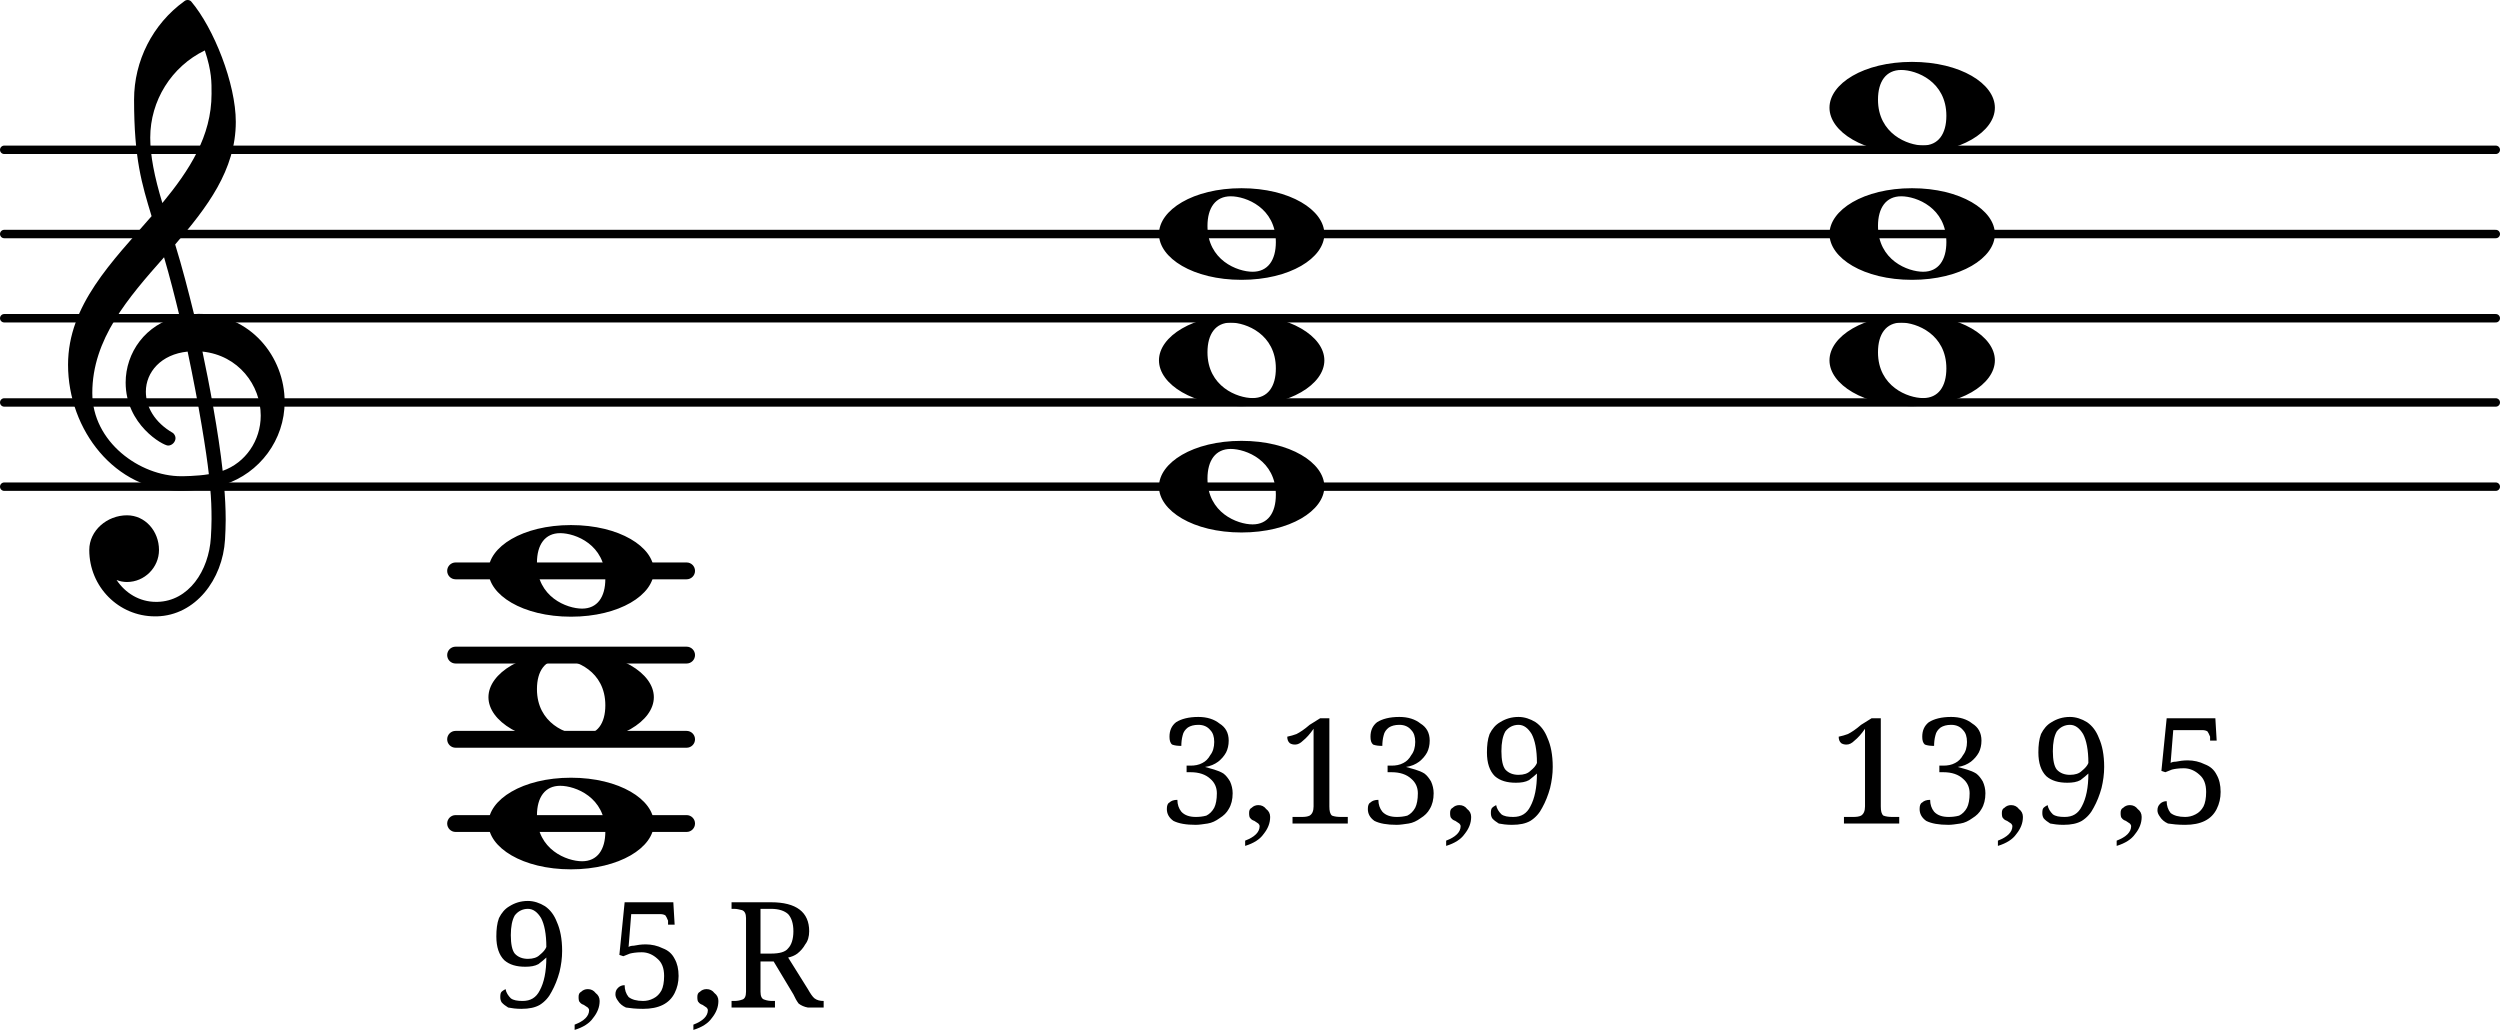
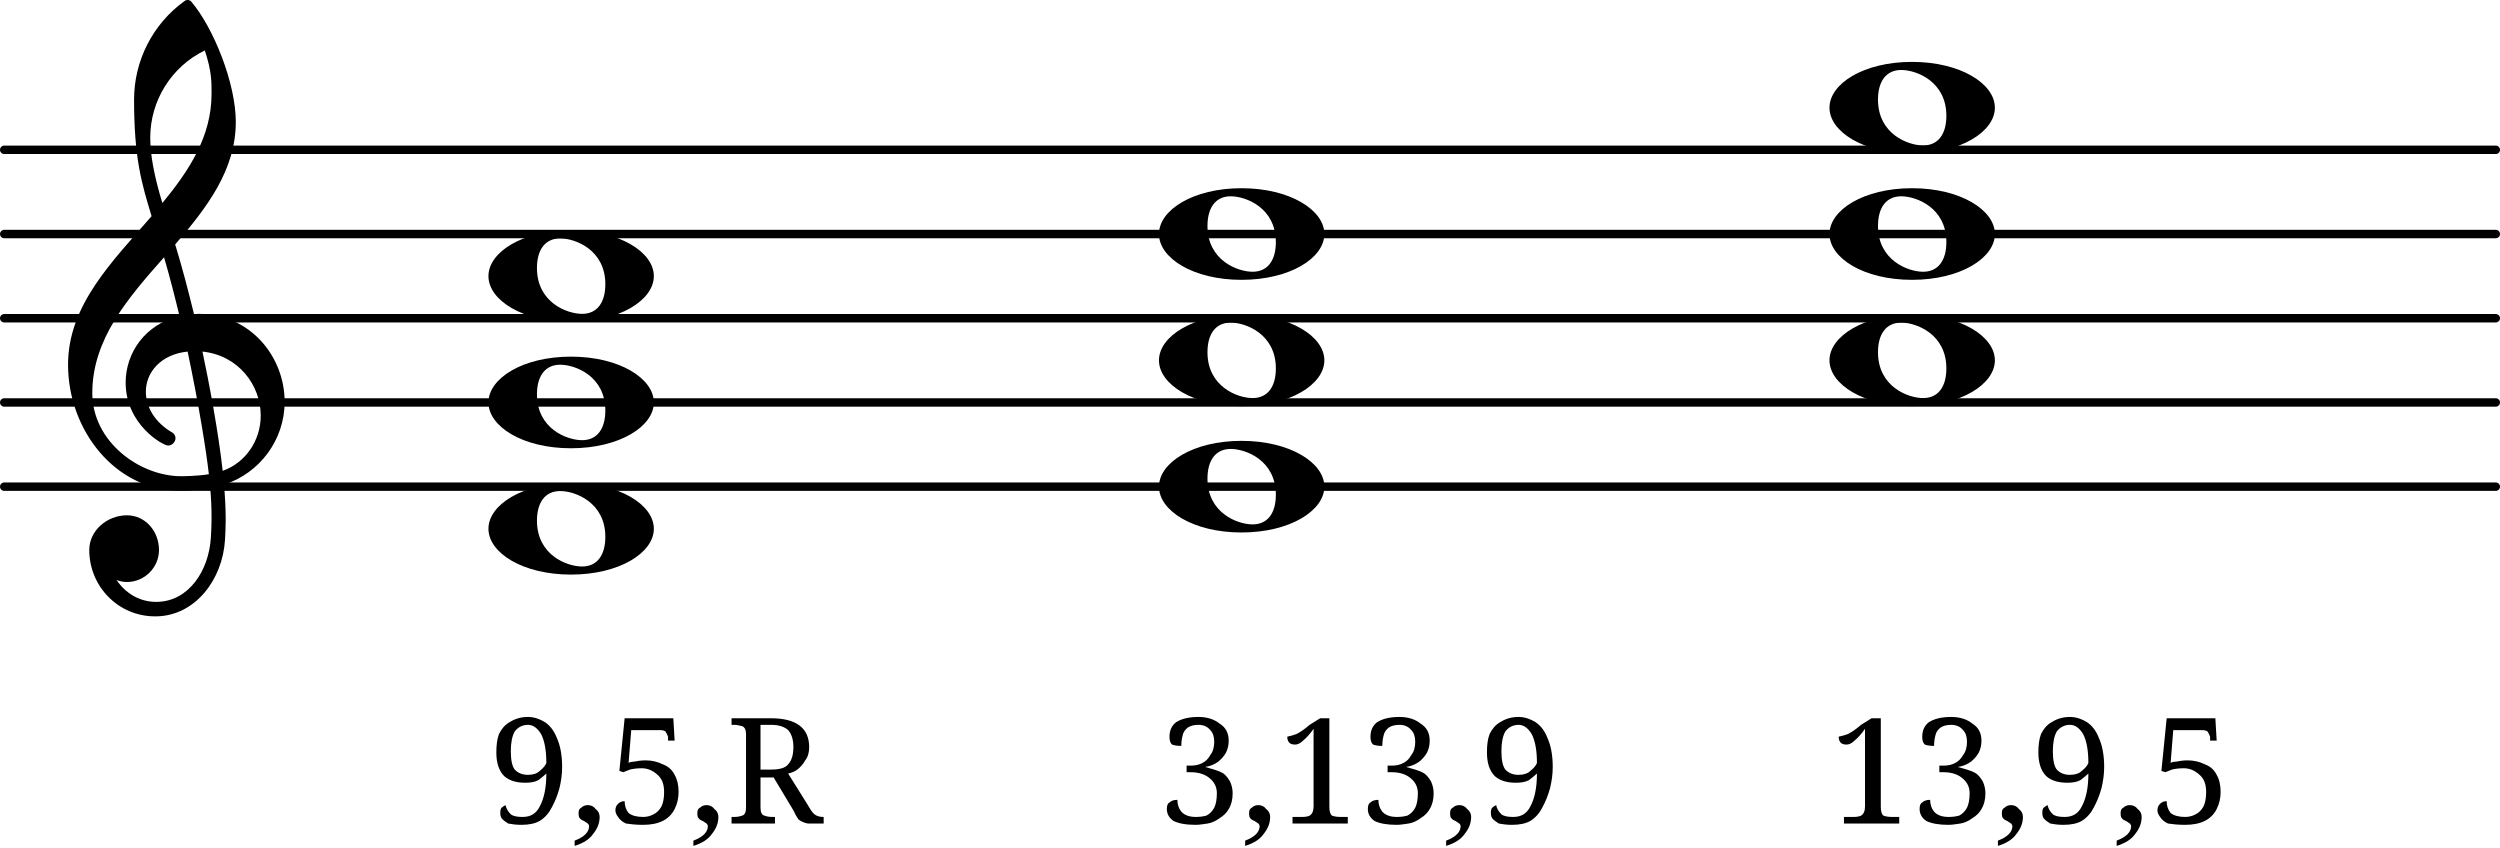
- <svg xmlns="http://www.w3.org/2000/svg" version="1.2" width="52.167mm" height="21.535mm" viewBox="0 0 29.686 12.253" id="svg22">
-   <defs id="defs22" />
+ <svg xmlns="http://www.w3.org/2000/svg" version="1.2" width="52.167mm" height="17.695mm" viewBox="0 0 29.686 10.068" id="svg18">
+   <defs id="defs18" />
  <style type="text/css" id="style1">
tspan { white-space: pre; }
</style>
-   <g transform="translate(0,5.778052)" id="g1">
+   <g transform="translate(0,5.778138)" id="g1">
    <line stroke-linejoin="round" stroke-linecap="round" stroke-width="0.1" stroke="currentColor" x1="0.05" y1="0" x2="29.636" y2="0" id="line1" />
  </g>
-   <g transform="translate(0,4.778052)" id="g2">
+   <g transform="translate(0,4.778138)" id="g2">
    <line stroke-linejoin="round" stroke-linecap="round" stroke-width="0.1" stroke="currentColor" x1="0.05" y1="0" x2="29.636" y2="0" id="line2" />
  </g>
-   <g transform="translate(0,3.778052)" id="g3">
+   <g transform="translate(0,3.778138)" id="g3">
    <line stroke-linejoin="round" stroke-linecap="round" stroke-width="0.1" stroke="currentColor" x1="0.05" y1="0" x2="29.636" y2="0" id="line3" />
  </g>
-   <g transform="translate(0,2.778052)" id="g4">
+   <g transform="translate(0,2.778138)" id="g4">
    <line stroke-linejoin="round" stroke-linecap="round" stroke-width="0.1" stroke="currentColor" x1="0.05" y1="0" x2="29.636" y2="0" id="line4" />
  </g>
-   <g transform="translate(0,1.778052)" id="g5">
+   <g transform="translate(0,1.778138)" id="g5">
    <line stroke-linejoin="round" stroke-linecap="round" stroke-width="0.1" stroke="currentColor" x1="0.05" y1="0" x2="29.636" y2="0" id="line5" />
  </g>
-   <g transform="translate(0,6.778052)" id="g6">
-     <rect x="5.31" y="-0.1" width="2.943" height="0.2" ry="0.1" fill="currentColor" id="rect5" />
+   <g transform="translate(5.8,6.278138)" id="g6">
+     <path transform="scale(0.004,-0.004)" d="m 213,112 c -45,0 -69,-34 -69,-88 0,-102 89,-136 134,-136 45,0 69,34 69,88 0,102 -89,136 -134,136 z m 32,24 C 389,136 491,71 491,0 491,-71 389,-136 245,-136 101,-136 0,-71 0,0 0,71 101,136 245,136 Z" fill="currentColor" id="path5" />
  </g>
-   <g transform="translate(0,7.778052)" id="g7">
-     <rect x="5.31" y="-0.1" width="2.943" height="0.2" ry="0.1" fill="currentColor" id="rect6" />
+   <g transform="translate(5.8,4.778138)" id="g7">
+     <path transform="scale(0.004,-0.004)" d="m 213,112 c -45,0 -69,-34 -69,-88 0,-102 89,-136 134,-136 45,0 69,34 69,88 0,102 -89,136 -134,136 z m 32,24 C 389,136 491,71 491,0 491,-71 389,-136 245,-136 101,-136 0,-71 0,0 0,71 101,136 245,136 Z" fill="currentColor" id="path6" />
  </g>
-   <g transform="translate(0,8.778052)" id="g8">
-     <rect x="5.31" y="-0.1" width="2.943" height="0.2" ry="0.1" fill="currentColor" id="rect7" />
+   <g transform="translate(5.8,3.278138)" id="g8">
+     <path transform="scale(0.004,-0.004)" d="m 213,112 c -45,0 -69,-34 -69,-88 0,-102 89,-136 134,-136 45,0 69,34 69,88 0,102 -89,136 -134,136 z m 32,24 C 389,136 491,71 491,0 491,-71 389,-136 245,-136 101,-136 0,-71 0,0 0,71 101,136 245,136 Z" fill="currentColor" id="path7" />
  </g>
-   <g transform="translate(0,9.778052)" id="g9">
-     <rect x="5.31" y="-0.1" width="2.943" height="0.2" ry="0.1" fill="currentColor" id="rect8" />
+   <g transform="translate(5.8,9.778138)" id="g9">
+     <text font-family="serif" font-size="1.746px" text-anchor="start" fill="currentColor" id="text8">
+       <tspan id="tspan8">9,5,R</tspan>
+     </text>
  </g>
-   <g transform="translate(5.8,9.778052)" id="g10">
-     <path transform="scale(0.004,-0.004)" d="m 213,112 c -45,0 -69,-34 -69,-88 0,-102 89,-136 134,-136 45,0 69,34 69,88 0,102 -89,136 -134,136 z m 32,24 C 389,136 491,71 491,0 491,-71 389,-136 245,-136 101,-136 0,-71 0,0 0,71 101,136 245,136 Z" fill="currentColor" id="path9" />
+   <g transform="translate(0.8,4.778138)" id="g10">
+     <path transform="scale(0.004,-0.004)" d="m 266,-635 h -6 c -108,0 -195,88 -195,197 0,58 53,103 112,103 54,0 95,-47 95,-103 0,-52 -43,-95 -95,-95 -11,0 -21,2 -31,6 26,-39 68,-65 117,-65 h 4 z m 195,432 c 68,24 113,90 113,164 0,90 -66,179 -173,190 19,-89 48,-242 60,-354 z M 74,28 c 0,-145 141,-247 264,-247 1,0 47,0 82,6 -7,64 -29,203 -63,364 -79,-8 -124,-61 -124,-119 0,-44 25,-91 81,-123 5,-5 7,-10 7,-15 0,-11 -10,-22 -22,-22 -15,0 -126,62 -126,187 0,88 58,174 160,197 -14,58 -29,117 -46,175 C 180,310 74,188 74,28 Z m 176,525 c -29,96 -52,170 -52,346 0,115 55,224 149,292 6,5 14,5 20,0 68,-80 133,-245 133,-358 0,-143 -86,-255 -180,-364 21,-68 39,-138 56,-207 2,0 7,1 13,1 155,0 256,-128 256,-261 0,-113 -74,-212 -180,-246 3,-35 5,-70 5,-105 0,-19 -1,-39 -2,-58 -7,-119 -88,-225 -202,-228 l 1,43 c 93,2 153,92 159,191 1,18 2,37 2,55 0,31 -1,61 -4,92 -5,-1 -44,-8 -89,-8 C 142,-262 2,-82 2,112 2,289 133,418 250,553 Z m 178,363 c 0,34 1,66 -20,129 -99,-48 -162,-149 -162,-259 0,-52 12,-115 36,-194 80,97 146,198 146,324 z" fill="currentColor" id="path9" />
  </g>
-   <g transform="translate(5.8,8.278052)" id="g11">
+   <g transform="translate(13.762,5.778138)" id="g11">
    <path transform="scale(0.004,-0.004)" d="m 213,112 c -45,0 -69,-34 -69,-88 0,-102 89,-136 134,-136 45,0 69,34 69,88 0,102 -89,136 -134,136 z m 32,24 C 389,136 491,71 491,0 491,-71 389,-136 245,-136 101,-136 0,-71 0,0 0,71 101,136 245,136 Z" fill="currentColor" id="path10" />
  </g>
-   <g transform="translate(5.8,6.778052)" id="g12">
+   <g transform="translate(13.762,4.278138)" id="g12">
    <path transform="scale(0.004,-0.004)" d="m 213,112 c -45,0 -69,-34 -69,-88 0,-102 89,-136 134,-136 45,0 69,34 69,88 0,102 -89,136 -134,136 z m 32,24 C 389,136 491,71 491,0 491,-71 389,-136 245,-136 101,-136 0,-71 0,0 0,71 101,136 245,136 Z" fill="currentColor" id="path11" />
  </g>
-   <g transform="translate(5.8,11.96305)" id="g13">
-     <text font-family="serif" font-size="1.746px" text-anchor="start" fill="currentColor" id="text12">
-       <tspan id="tspan12">9,5,R</tspan>
+   <g transform="translate(13.762,2.778138)" id="g13">
+     <path transform="scale(0.004,-0.004)" d="m 213,112 c -45,0 -69,-34 -69,-88 0,-102 89,-136 134,-136 45,0 69,34 69,88 0,102 -89,136 -134,136 z m 32,24 C 389,136 491,71 491,0 491,-71 389,-136 245,-136 101,-136 0,-71 0,0 0,71 101,136 245,136 Z" fill="currentColor" id="path12" />
+   </g>
+   <g transform="translate(13.762,9.778138)" id="g14">
+     <text font-family="serif" font-size="1.746px" text-anchor="start" fill="currentColor" id="text13">
+       <tspan id="tspan13">3,13,9</tspan>
    </text>
  </g>
-   <g transform="translate(0.8,4.778052)" id="g14">
-     <path transform="scale(0.004,-0.004)" d="m 266,-635 h -6 c -108,0 -195,88 -195,197 0,58 53,103 112,103 54,0 95,-47 95,-103 0,-52 -43,-95 -95,-95 -11,0 -21,2 -31,6 26,-39 68,-65 117,-65 h 4 z m 195,432 c 68,24 113,90 113,164 0,90 -66,179 -173,190 19,-89 48,-242 60,-354 z M 74,28 c 0,-145 141,-247 264,-247 1,0 47,0 82,6 -7,64 -29,203 -63,364 -79,-8 -124,-61 -124,-119 0,-44 25,-91 81,-123 5,-5 7,-10 7,-15 0,-11 -10,-22 -22,-22 -15,0 -126,62 -126,187 0,88 58,174 160,197 -14,58 -29,117 -46,175 C 180,310 74,188 74,28 Z m 176,525 c -29,96 -52,170 -52,346 0,115 55,224 149,292 6,5 14,5 20,0 68,-80 133,-245 133,-358 0,-143 -86,-255 -180,-364 21,-68 39,-138 56,-207 2,0 7,1 13,1 155,0 256,-128 256,-261 0,-113 -74,-212 -180,-246 3,-35 5,-70 5,-105 0,-19 -1,-39 -2,-58 -7,-119 -88,-225 -202,-228 l 1,43 c 93,2 153,92 159,191 1,18 2,37 2,55 0,31 -1,61 -4,92 -5,-1 -44,-8 -89,-8 C 142,-262 2,-82 2,112 2,289 133,418 250,553 Z m 178,363 c 0,34 1,66 -20,129 -99,-48 -162,-149 -162,-259 0,-52 12,-115 36,-194 80,97 146,198 146,324 z" fill="currentColor" id="path13" />
-   </g>
-   <g transform="translate(13.762,5.778052)" id="g15">
+   <g transform="translate(21.724,4.278138)" id="g15">
    <path transform="scale(0.004,-0.004)" d="m 213,112 c -45,0 -69,-34 -69,-88 0,-102 89,-136 134,-136 45,0 69,34 69,88 0,102 -89,136 -134,136 z m 32,24 C 389,136 491,71 491,0 491,-71 389,-136 245,-136 101,-136 0,-71 0,0 0,71 101,136 245,136 Z" fill="currentColor" id="path14" />
  </g>
-   <g transform="translate(13.762,4.278052)" id="g16">
+   <g transform="translate(21.724,2.778138)" id="g16">
    <path transform="scale(0.004,-0.004)" d="m 213,112 c -45,0 -69,-34 -69,-88 0,-102 89,-136 134,-136 45,0 69,34 69,88 0,102 -89,136 -134,136 z m 32,24 C 389,136 491,71 491,0 491,-71 389,-136 245,-136 101,-136 0,-71 0,0 0,71 101,136 245,136 Z" fill="currentColor" id="path15" />
  </g>
-   <g transform="translate(13.762,2.778052)" id="g17">
+   <g transform="translate(21.724,1.278138)" id="g17">
    <path transform="scale(0.004,-0.004)" d="m 213,112 c -45,0 -69,-34 -69,-88 0,-102 89,-136 134,-136 45,0 69,34 69,88 0,102 -89,136 -134,136 z m 32,24 C 389,136 491,71 491,0 491,-71 389,-136 245,-136 101,-136 0,-71 0,0 0,71 101,136 245,136 Z" fill="currentColor" id="path16" />
  </g>
-   <g transform="translate(13.762,9.778052)" id="g18">
+   <g transform="translate(21.724,9.778138)" id="g18">
    <text font-family="serif" font-size="1.746px" text-anchor="start" fill="currentColor" id="text17">
-       <tspan id="tspan17">3,13,9</tspan>
-     </text>
-   </g>
-   <g transform="translate(21.724,4.278052)" id="g19">
-     <path transform="scale(0.004,-0.004)" d="m 213,112 c -45,0 -69,-34 -69,-88 0,-102 89,-136 134,-136 45,0 69,34 69,88 0,102 -89,136 -134,136 z m 32,24 C 389,136 491,71 491,0 491,-71 389,-136 245,-136 101,-136 0,-71 0,0 0,71 101,136 245,136 Z" fill="currentColor" id="path18" />
-   </g>
-   <g transform="translate(21.724,2.778052)" id="g20">
-     <path transform="scale(0.004,-0.004)" d="m 213,112 c -45,0 -69,-34 -69,-88 0,-102 89,-136 134,-136 45,0 69,34 69,88 0,102 -89,136 -134,136 z m 32,24 C 389,136 491,71 491,0 491,-71 389,-136 245,-136 101,-136 0,-71 0,0 0,71 101,136 245,136 Z" fill="currentColor" id="path19" />
-   </g>
-   <g transform="translate(21.724,1.278052)" id="g21">
-     <path transform="scale(0.004,-0.004)" d="m 213,112 c -45,0 -69,-34 -69,-88 0,-102 89,-136 134,-136 45,0 69,34 69,88 0,102 -89,136 -134,136 z m 32,24 C 389,136 491,71 491,0 491,-71 389,-136 245,-136 101,-136 0,-71 0,0 0,71 101,136 245,136 Z" fill="currentColor" id="path20" />
-   </g>
-   <g transform="translate(21.724,9.778052)" id="g22">
-     <text font-family="serif" font-size="1.746px" text-anchor="start" fill="currentColor" id="text21">
-       <tspan id="tspan21">13,9,5</tspan>
+       <tspan id="tspan17">13,9,5</tspan>
    </text>
  </g>
</svg>
